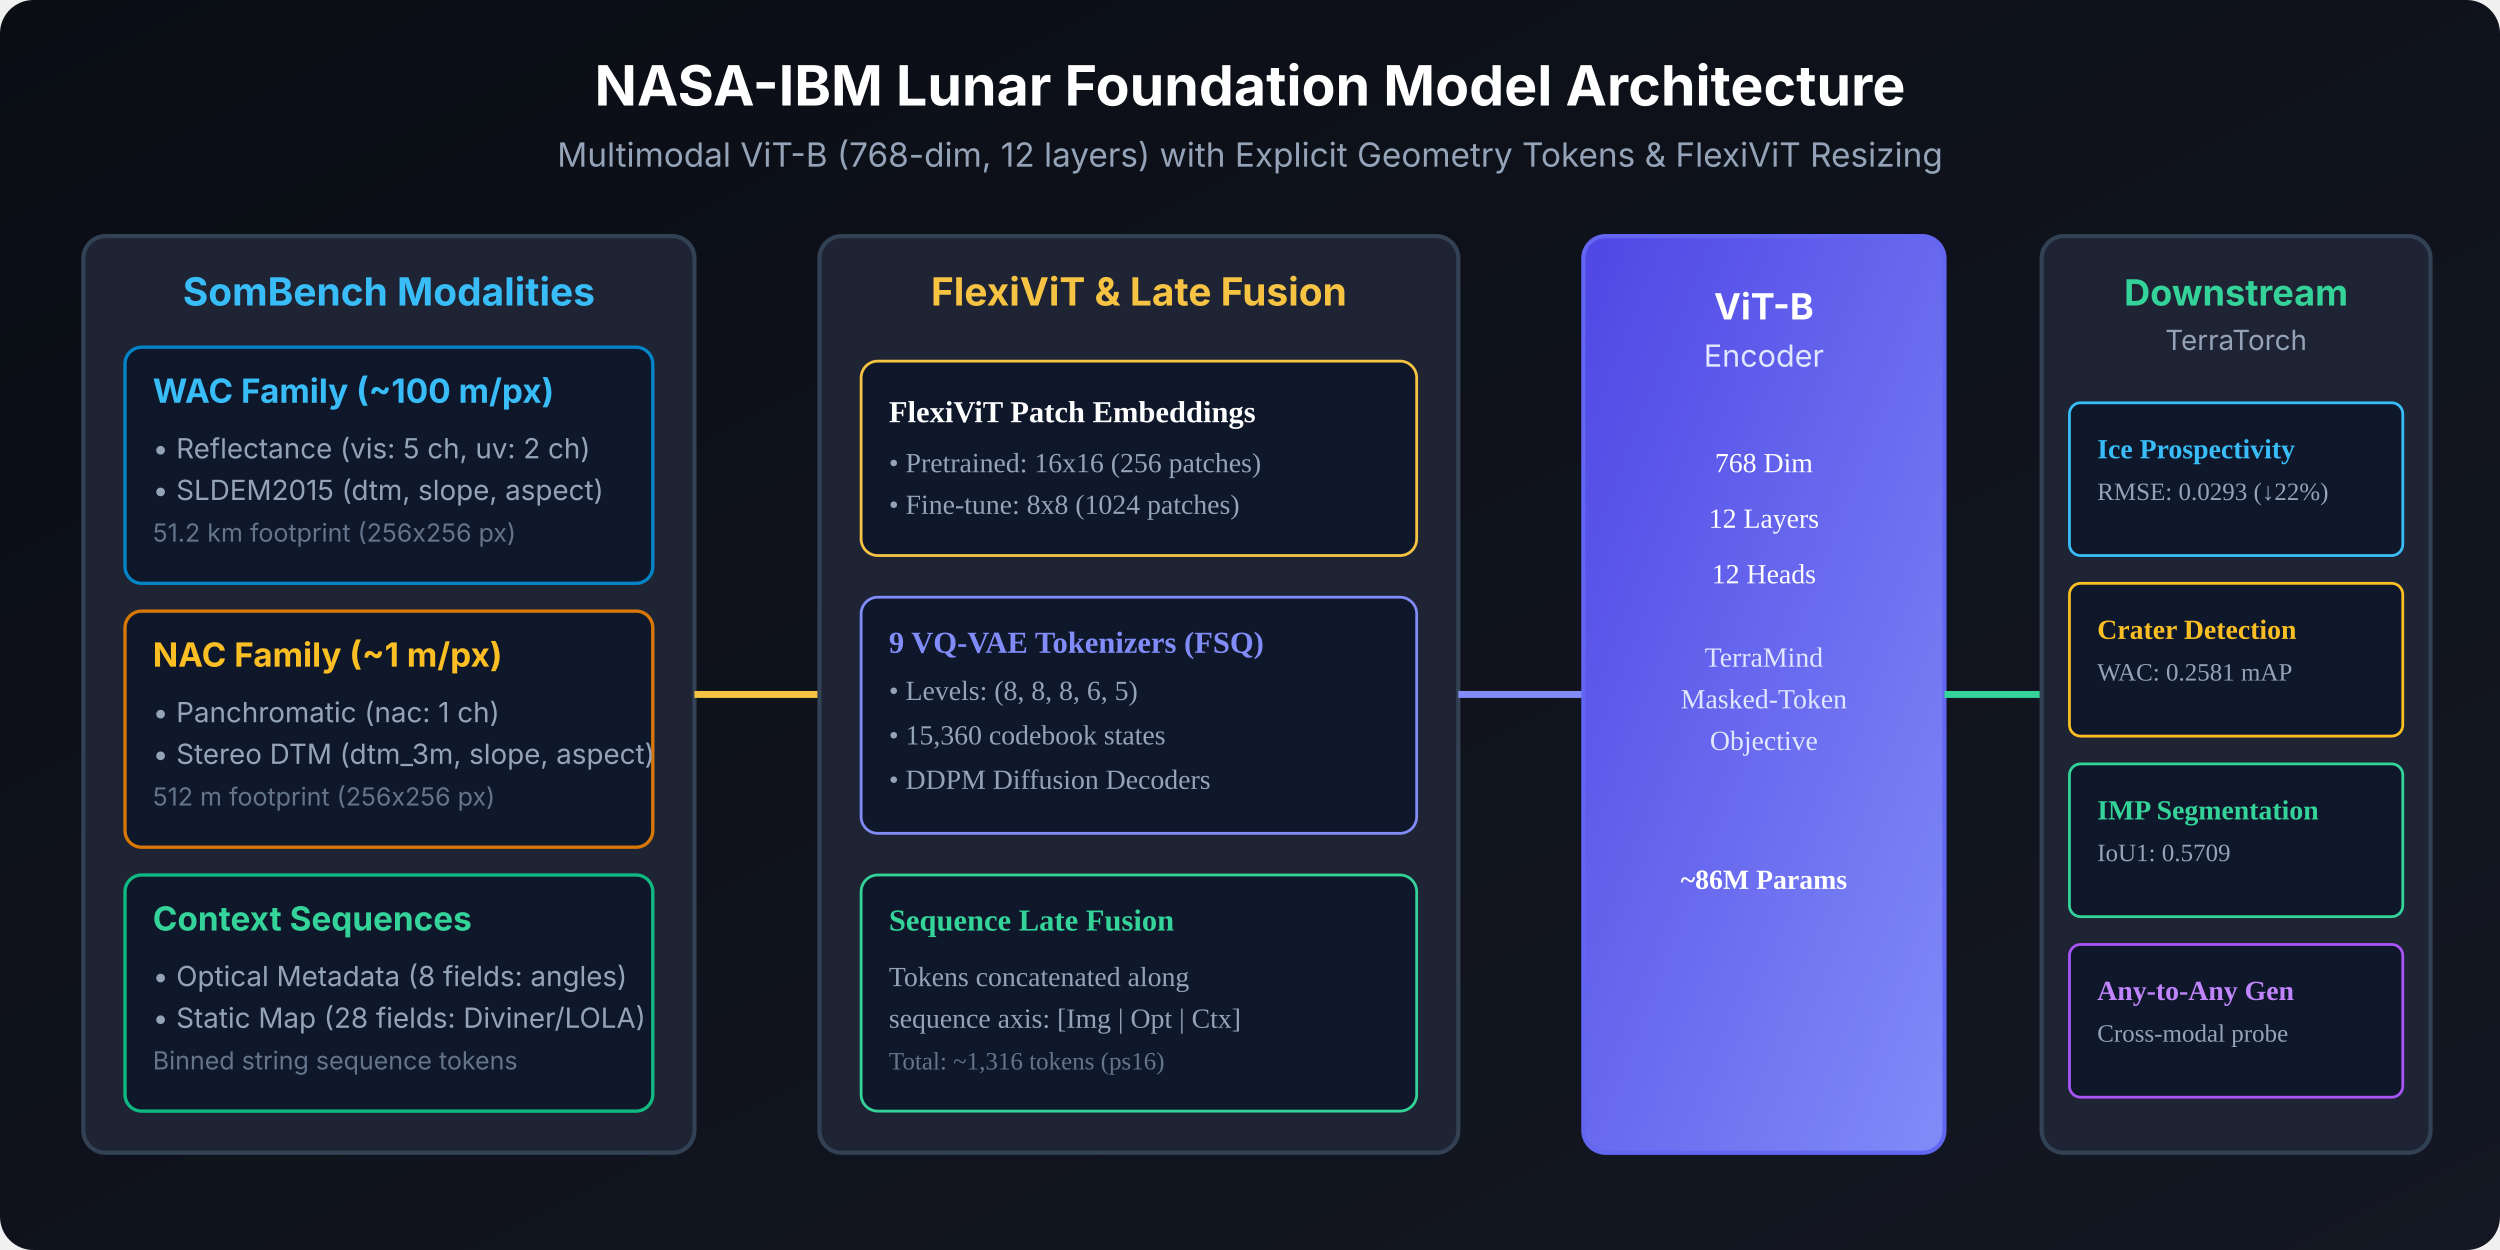
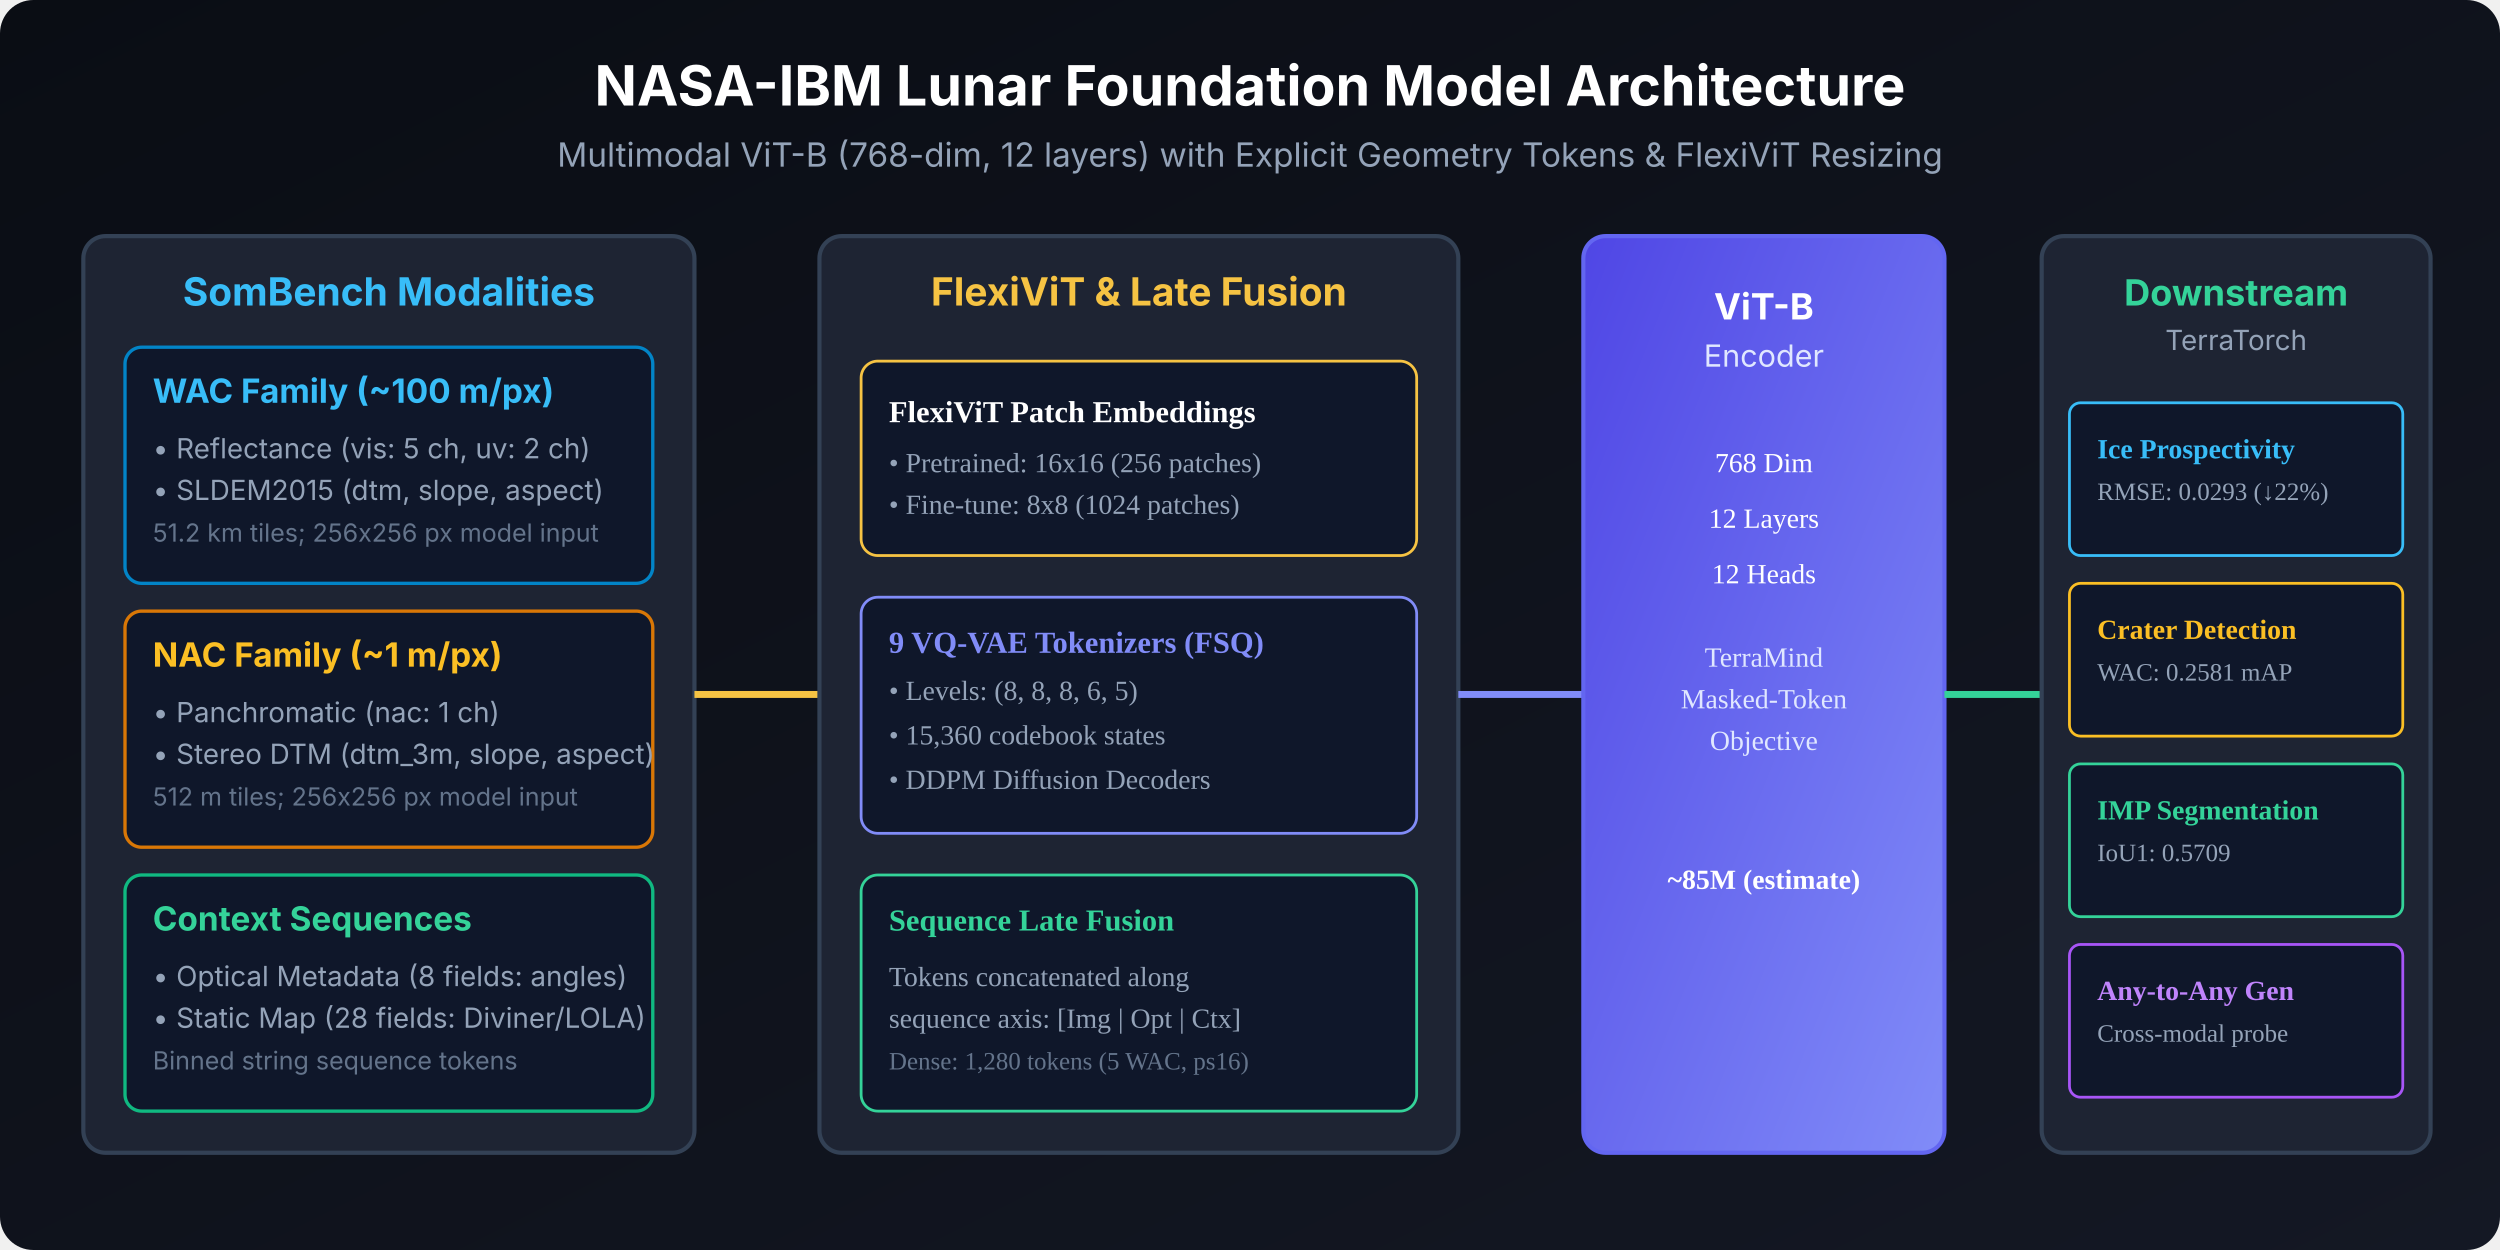
<svg xmlns="http://www.w3.org/2000/svg" viewBox="0 0 900 450" width="100%" height="100%">
  <defs>
    <linearGradient id="grad-bg" x1="0%" y1="0%" x2="100%" y2="100%">
      <stop offset="0%" stop-color="#0a0d14" />
      <stop offset="100%" stop-color="#141824" />
    </linearGradient>
    <linearGradient id="grad-wac" x1="0%" y1="0%" x2="100%" y2="0%">
      <stop offset="0%" stop-color="#0284c7" />
      <stop offset="100%" stop-color="#38bdf8" />
    </linearGradient>
    <linearGradient id="grad-nac" x1="0%" y1="0%" x2="100%" y2="0%">
      <stop offset="0%" stop-color="#d97706" />
      <stop offset="100%" stop-color="#fbbf24" />
    </linearGradient>
    <linearGradient id="grad-enc" x1="0%" y1="0%" x2="100%" y2="100%">
      <stop offset="0%" stop-color="#4f46e5" />
      <stop offset="100%" stop-color="#818cf8" />
    </linearGradient>
    <linearGradient id="grad-dec" x1="0%" y1="0%" x2="100%" y2="100%">
      <stop offset="0%" stop-color="#059669" />
      <stop offset="100%" stop-color="#34d399" />
    </linearGradient>
  </defs>
  <rect width="900" height="450" fill="url(#grad-bg)" rx="12" />
  <text x="450" y="38" fill="#ffffff" font-size="20" font-family="-apple-system, BlinkMacSystemFont, sans-serif" font-weight="bold" text-anchor="middle">
    NASA-IBM Lunar Foundation Model Architecture
  </text>
  <text x="450" y="60" fill="#94a3b8" font-size="12" font-family="-apple-system, BlinkMacSystemFont, sans-serif" text-anchor="middle">
    Multimodal ViT-B (768-dim, 12 layers) with Explicit Geometry Tokens &amp; FlexiViT Resizing
  </text>
  <rect x="30" y="85" width="220" height="330" fill="#1e2433" stroke="#334155" stroke-width="1.5" rx="8" />
  <text x="140" y="110" fill="#38bdf8" font-size="14" font-family="-apple-system, BlinkMacSystemFont, sans-serif" font-weight="bold" text-anchor="middle">
    SomBench Modalities
  </text>
  <rect x="45" y="125" width="190" height="85" fill="#0f172a" stroke="#0284c7" stroke-width="1.2" rx="6" />
  <text x="55" y="145" fill="#38bdf8" font-size="12" font-weight="bold" font-family="-apple-system, BlinkMacSystemFont, sans-serif">WAC Family (~100 m/px)</text>
  <text x="55" y="165" fill="#94a3b8" font-size="10" font-family="-apple-system, BlinkMacSystemFont, sans-serif">• Reflectance (vis: 5 ch, uv: 2 ch)</text>
  <text x="55" y="180" fill="#94a3b8" font-size="10" font-family="-apple-system, BlinkMacSystemFont, sans-serif">• SLDEM2015 (dtm, slope, aspect)</text>
-   <text x="55" y="195" fill="#64748b" font-size="9" font-family="-apple-system, BlinkMacSystemFont, sans-serif">51.2 km footprint (256x256 px)</text>
+   <text x="55" y="195" fill="#64748b" font-size="9" font-family="-apple-system, BlinkMacSystemFont, sans-serif">51.2 km tiles; 256x256 px model input</text>
  <rect x="45" y="220" width="190" height="85" fill="#0f172a" stroke="#d97706" stroke-width="1.2" rx="6" />
  <text x="55" y="240" fill="#fbbf24" font-size="12" font-weight="bold" font-family="-apple-system, BlinkMacSystemFont, sans-serif">NAC Family (~1 m/px)</text>
  <text x="55" y="260" fill="#94a3b8" font-size="10" font-family="-apple-system, BlinkMacSystemFont, sans-serif">• Panchromatic (nac: 1 ch)</text>
  <text x="55" y="275" fill="#94a3b8" font-size="10" font-family="-apple-system, BlinkMacSystemFont, sans-serif">• Stereo DTM (dtm_3m, slope, aspect)</text>
-   <text x="55" y="290" fill="#64748b" font-size="9" font-family="-apple-system, BlinkMacSystemFont, sans-serif">512 m footprint (256x256 px)</text>
+   <text x="55" y="290" fill="#64748b" font-size="9" font-family="-apple-system, BlinkMacSystemFont, sans-serif">512 m tiles; 256x256 px model input</text>
  <rect x="45" y="315" width="190" height="85" fill="#0f172a" stroke="#10b981" stroke-width="1.2" rx="6" />
  <text x="55" y="335" fill="#34d399" font-size="12" font-weight="bold" font-family="-apple-system, BlinkMacSystemFont, sans-serif">Context Sequences</text>
  <text x="55" y="355" fill="#94a3b8" font-size="10" font-family="-apple-system, BlinkMacSystemFont, sans-serif">• Optical Metadata (8 fields: angles)</text>
  <text x="55" y="370" fill="#94a3b8" font-size="10" font-family="-apple-system, BlinkMacSystemFont, sans-serif">• Static Map (28 fields: Diviner/LOLA)</text>
  <text x="55" y="385" fill="#64748b" font-size="9" font-family="-apple-system, BlinkMacSystemFont, sans-serif">Binned string sequence tokens</text>
  <line x1="250" y1="250" x2="295" y2="250" stroke="#f6c343" stroke-width="2.5" marker-end="url(#arrow)" />
  <rect x="295" y="85" width="230" height="330" fill="#1e2433" stroke="#334155" stroke-width="1.5" rx="8" />
  <text x="410" y="110" fill="#f6c343" font-size="14" font-family="-apple-system, BlinkMacSystemFont, sans-serif" font-weight="bold" text-anchor="middle">
    FlexiViT &amp; Late Fusion
  </text>
  <rect x="310" y="130" width="200" height="70" fill="#0f172a" stroke="#f6c343" stroke-width="1" rx="6" />
  <text x="320" y="152" fill="#ffffff" font-size="11" font-weight="bold">FlexiViT Patch Embeddings</text>
  <text x="320" y="170" fill="#94a3b8" font-size="10">• Pretrained: 16x16 (256 patches)</text>
  <text x="320" y="185" fill="#94a3b8" font-size="10">• Fine-tune: 8x8 (1024 patches)</text>
  <rect x="310" y="215" width="200" height="85" fill="#0f172a" stroke="#818cf8" stroke-width="1" rx="6" />
  <text x="320" y="235" fill="#818cf8" font-size="11" font-weight="bold">9 VQ-VAE Tokenizers (FSQ)</text>
  <text x="320" y="252" fill="#94a3b8" font-size="10">• Levels: (8, 8, 8, 6, 5)</text>
  <text x="320" y="268" fill="#94a3b8" font-size="10">• 15,360 codebook states</text>
  <text x="320" y="284" fill="#94a3b8" font-size="10">• DDPM Diffusion Decoders</text>
  <rect x="310" y="315" width="200" height="85" fill="#0f172a" stroke="#34d399" stroke-width="1" rx="6" />
  <text x="320" y="335" fill="#34d399" font-size="11" font-weight="bold">Sequence Late Fusion</text>
  <text x="320" y="355" fill="#94a3b8" font-size="10">Tokens concatenated along</text>
  <text x="320" y="370" fill="#94a3b8" font-size="10">sequence axis: [Img | Opt | Ctx]</text>
-   <text x="320" y="385" fill="#64748b" font-size="9">Total: ~1,316 tokens (ps16)</text>
+   <text x="320" y="385" fill="#64748b" font-size="9">Dense: 1,280 tokens (5 WAC, ps16)</text>
  <line x1="525" y1="250" x2="570" y2="250" stroke="#818cf8" stroke-width="2.5" />
  <rect x="570" y="85" width="130" height="330" fill="url(#grad-enc)" stroke="#6366f1" stroke-width="1.5" rx="8" />
  <text x="635" y="115" fill="#ffffff" font-size="13" font-weight="bold" font-family="-apple-system, BlinkMacSystemFont, sans-serif" text-anchor="middle">ViT-B</text>
  <text x="635" y="132" fill="#e0e7ff" font-size="11" font-family="-apple-system, BlinkMacSystemFont, sans-serif" text-anchor="middle">Encoder</text>
  <text x="635" y="170" fill="#ffffff" font-size="10" text-anchor="middle">768 Dim</text>
  <text x="635" y="190" fill="#ffffff" font-size="10" text-anchor="middle">12 Layers</text>
  <text x="635" y="210" fill="#ffffff" font-size="10" text-anchor="middle">12 Heads</text>
  <text x="635" y="240" fill="#e0e7ff" font-size="10" text-anchor="middle">TerraMind</text>
  <text x="635" y="255" fill="#e0e7ff" font-size="10" text-anchor="middle">Masked-Token</text>
  <text x="635" y="270" fill="#e0e7ff" font-size="10" text-anchor="middle">Objective</text>
-   <text x="635" y="320" fill="#ffffff" font-size="10" font-weight="bold" text-anchor="middle">~86M Params</text>
+   <text x="635" y="320" fill="#ffffff" font-size="10" font-weight="bold" text-anchor="middle">~85M (estimate)</text>
  <line x1="700" y1="250" x2="735" y2="250" stroke="#34d399" stroke-width="2.5" />
  <rect x="735" y="85" width="140" height="330" fill="#1e2433" stroke="#334155" stroke-width="1.5" rx="8" />
  <text x="805" y="110" fill="#34d399" font-size="13" font-weight="bold" font-family="-apple-system, BlinkMacSystemFont, sans-serif" text-anchor="middle">
    Downstream
  </text>
  <text x="805" y="126" fill="#94a3b8" font-size="10" font-family="-apple-system, BlinkMacSystemFont, sans-serif" text-anchor="middle">
    TerraTorch
  </text>
  <rect x="745" y="145" width="120" height="55" fill="#0f172a" stroke="#38bdf8" stroke-width="1" rx="4" />
  <text x="755" y="165" fill="#38bdf8" font-size="10" font-weight="bold">Ice Prospectivity</text>
  <text x="755" y="180" fill="#94a3b8" font-size="9">RMSE: 0.0293 (↓22%)</text>
  <rect x="745" y="210" width="120" height="55" fill="#0f172a" stroke="#fbbf24" stroke-width="1" rx="4" />
  <text x="755" y="230" fill="#fbbf24" font-size="10" font-weight="bold">Crater Detection</text>
  <text x="755" y="245" fill="#94a3b8" font-size="9">WAC: 0.2581 mAP</text>
  <rect x="745" y="275" width="120" height="55" fill="#0f172a" stroke="#34d399" stroke-width="1" rx="4" />
  <text x="755" y="295" fill="#34d399" font-size="10" font-weight="bold">IMP Segmentation</text>
  <text x="755" y="310" fill="#94a3b8" font-size="9">IoU1: 0.5709</text>
  <rect x="745" y="340" width="120" height="55" fill="#0f172a" stroke="#a855f7" stroke-width="1" rx="4" />
  <text x="755" y="360" fill="#c084fc" font-size="10" font-weight="bold">Any-to-Any Gen</text>
  <text x="755" y="375" fill="#94a3b8" font-size="9">Cross-modal probe</text>
</svg>
